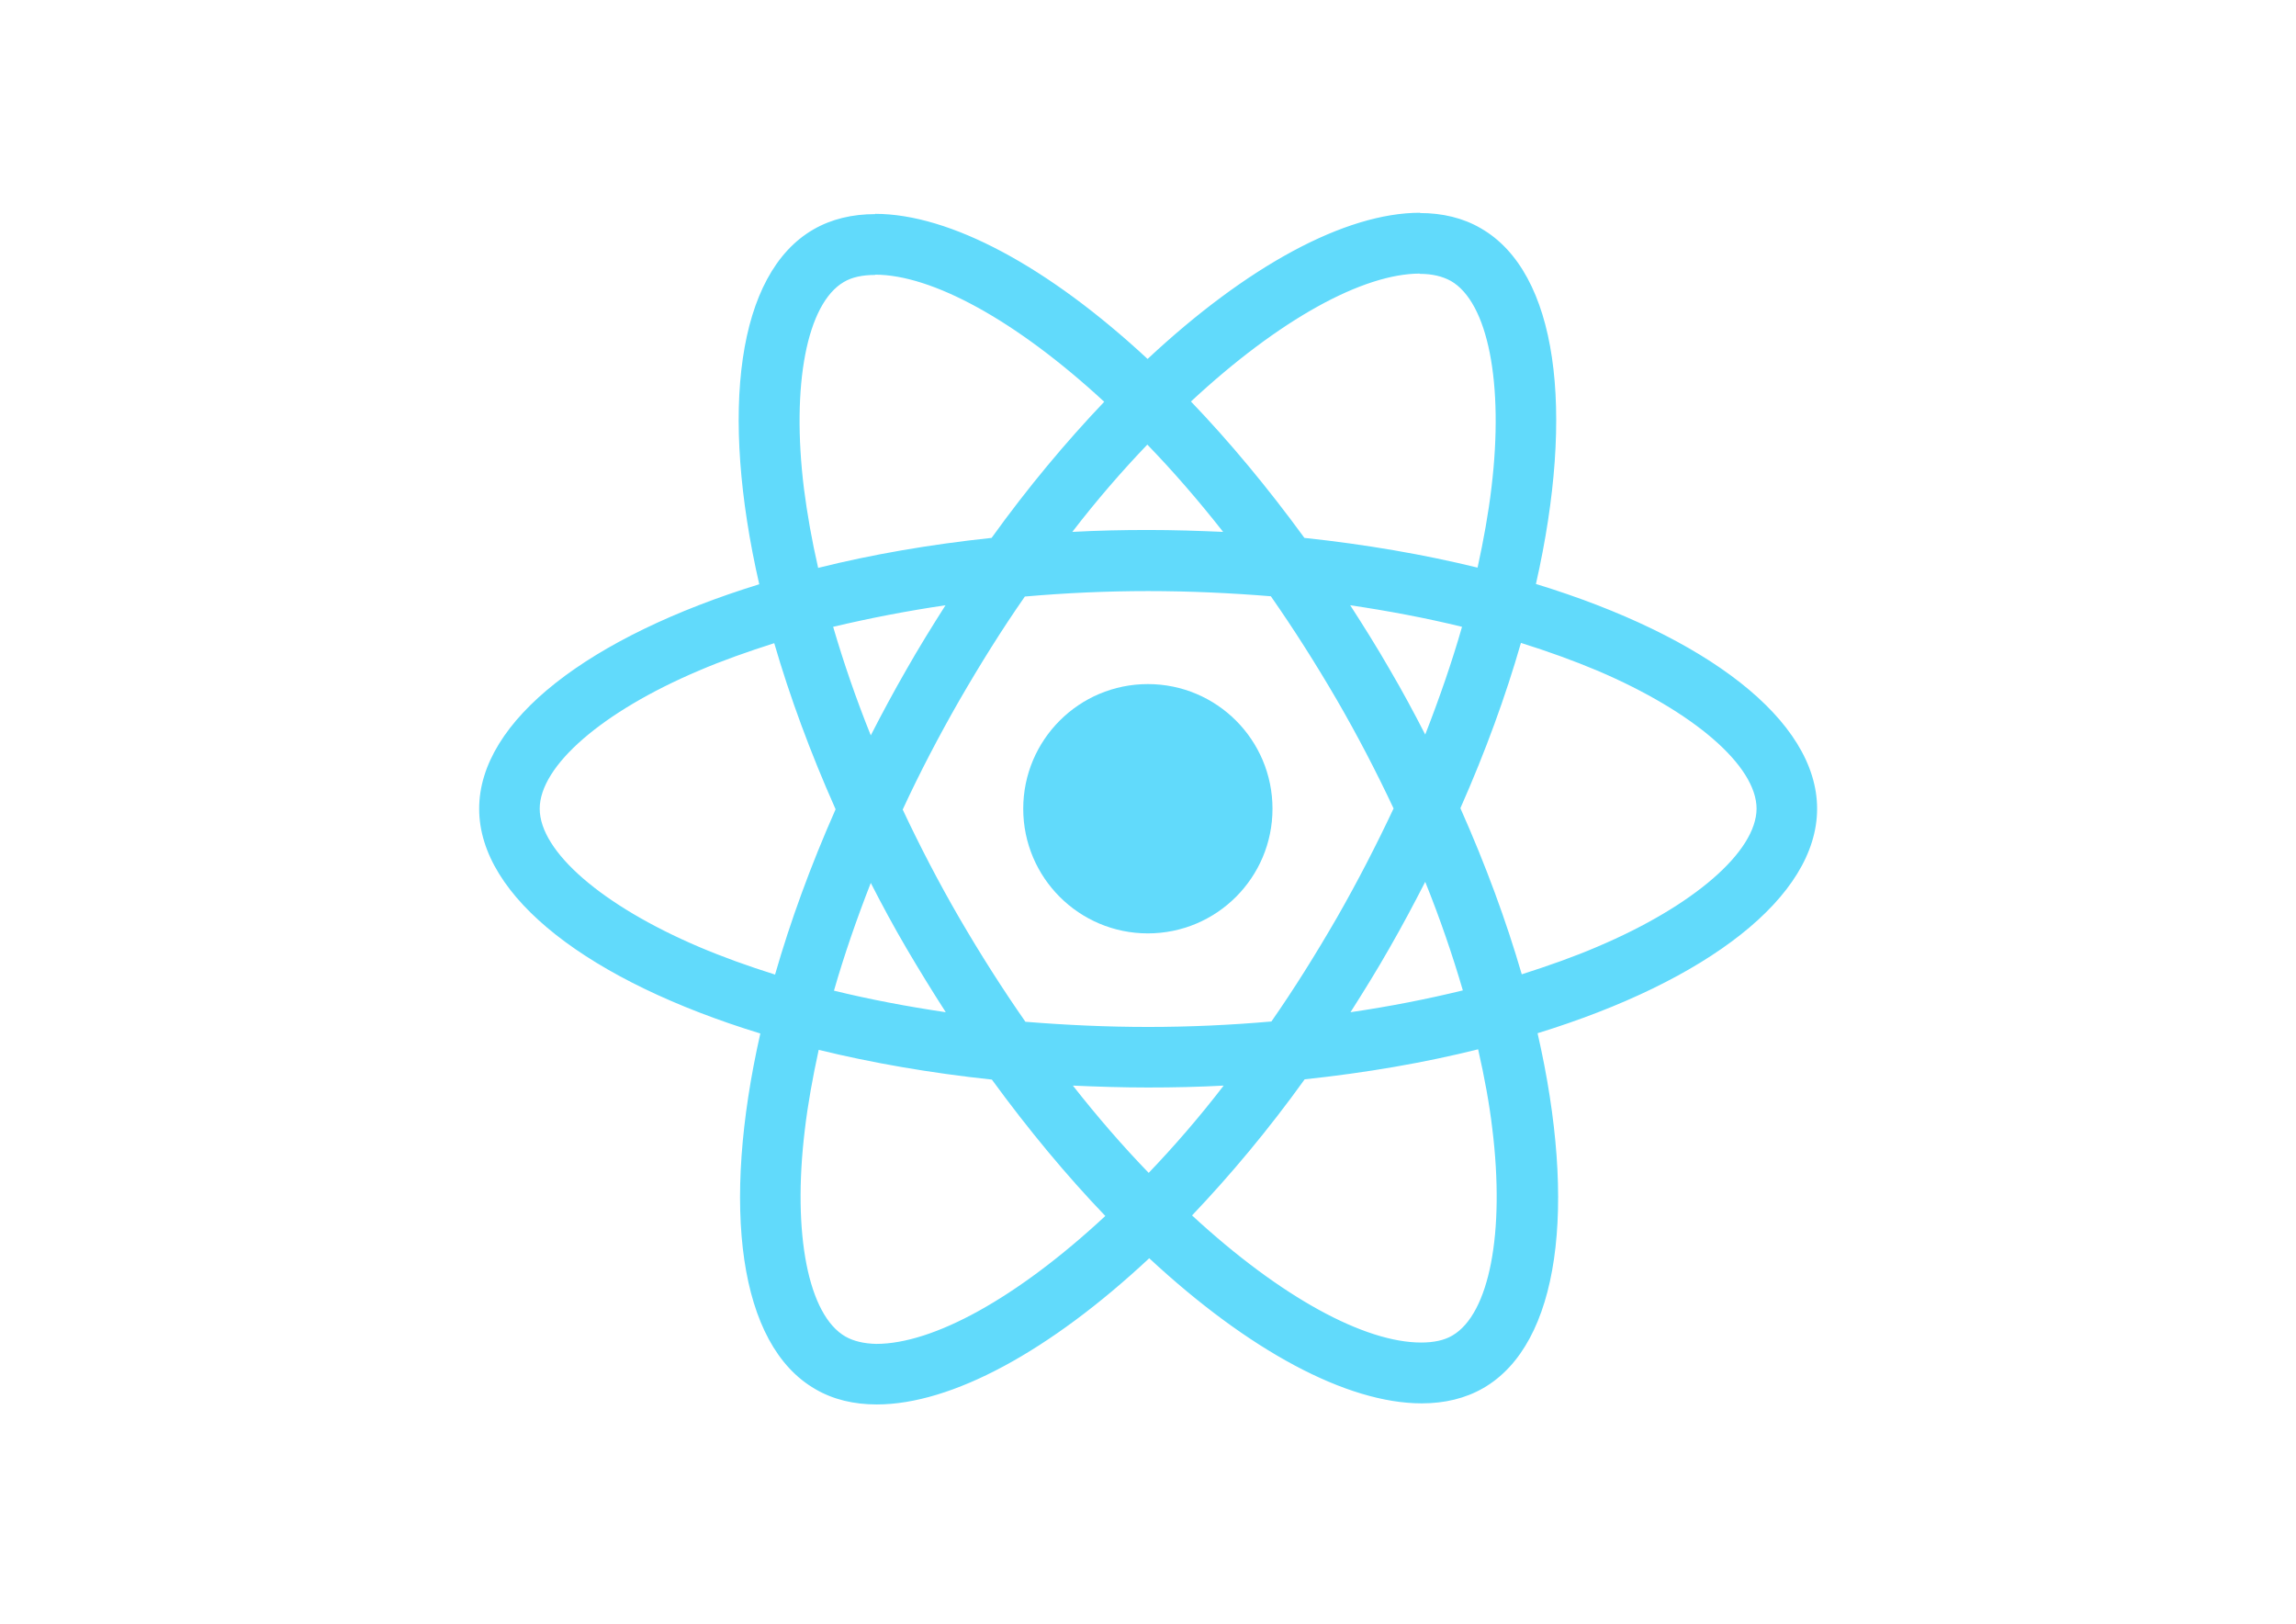
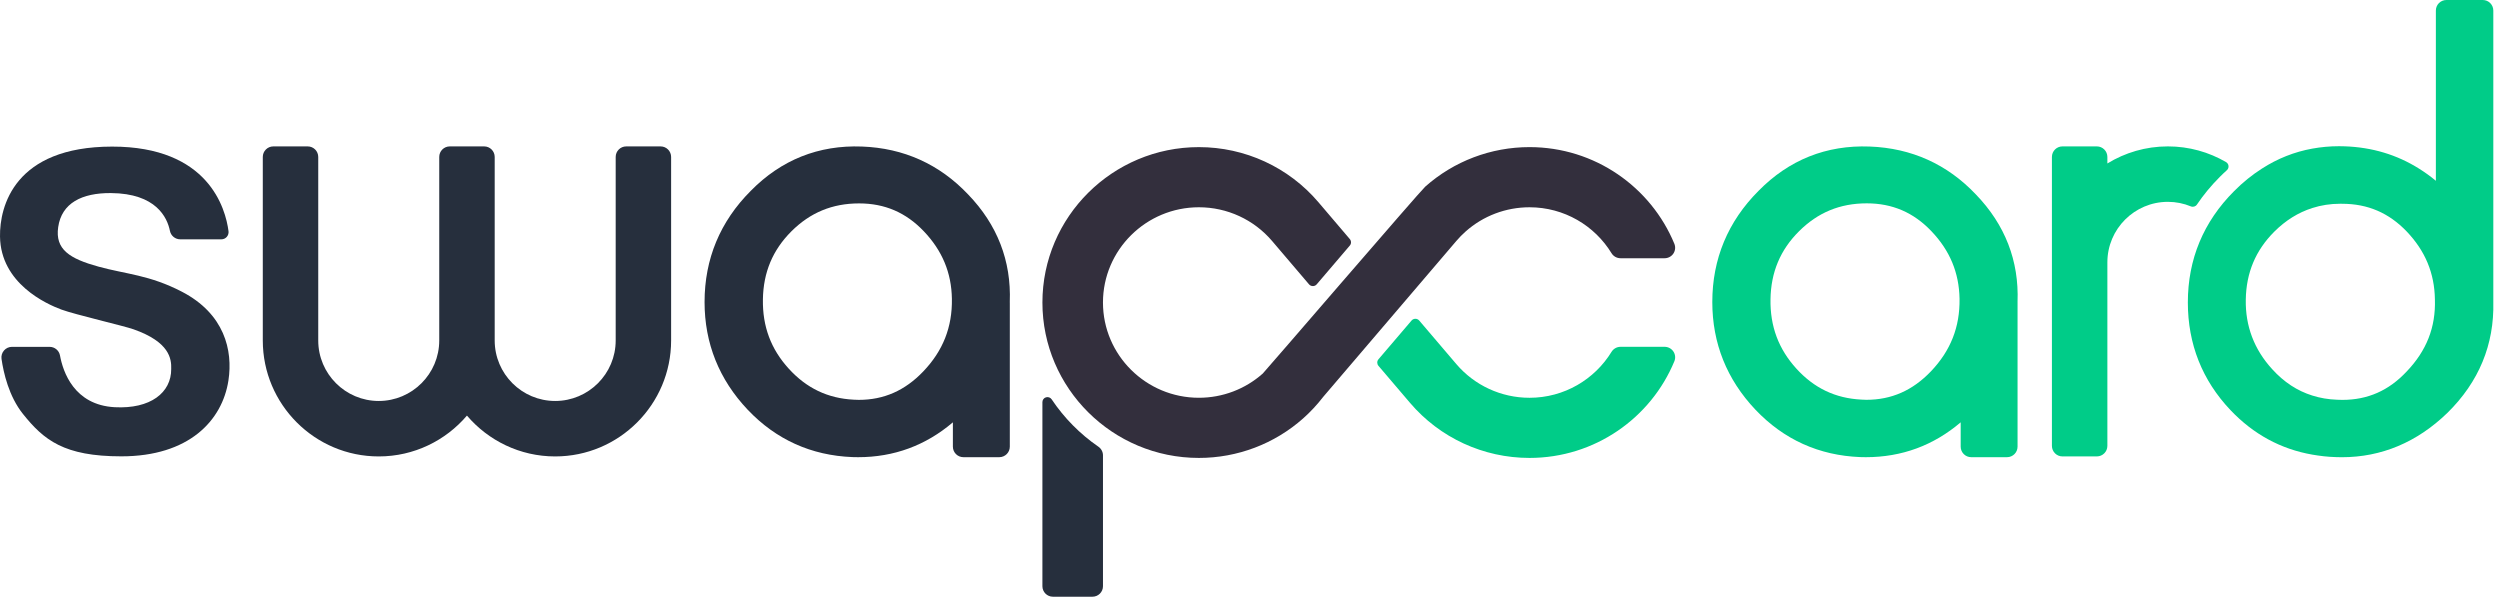
- <svg xmlns="http://www.w3.org/2000/svg" viewBox="0 0 841.9 595.3">
-   <g fill="#61DAFB">
-     <path d="M666.3 296.5c0-32.5-40.7-63.3-103.1-82.4 14.4-63.6 8-114.2-20.2-130.4-6.5-3.8-14.1-5.6-22.4-5.6v22.3c4.6 0 8.3.9 11.4 2.6 13.6 7.8 19.5 37.5 14.9 75.7-1.1 9.4-2.9 19.3-5.1 29.4-19.6-4.8-41-8.5-63.5-10.9-13.5-18.5-27.5-35.3-41.6-50 32.6-30.3 63.2-46.9 84-46.9V78c-27.5 0-63.5 19.6-99.9 53.6-36.4-33.8-72.4-53.2-99.9-53.2v22.3c20.7 0 51.4 16.5 84 46.6-14 14.7-28 31.4-41.3 49.9-22.6 2.4-44 6.1-63.6 11-2.3-10-4-19.7-5.2-29-4.7-38.2 1.1-67.9 14.6-75.8 3-1.8 6.9-2.6 11.5-2.6V78.5c-8.4 0-16 1.8-22.6 5.6-28.1 16.2-34.4 66.7-19.9 130.1-62.2 19.2-102.7 49.9-102.7 82.3 0 32.5 40.7 63.3 103.1 82.4-14.4 63.6-8 114.2 20.2 130.4 6.5 3.8 14.1 5.6 22.5 5.6 27.5 0 63.5-19.6 99.9-53.6 36.4 33.8 72.4 53.2 99.9 53.2 8.4 0 16-1.8 22.6-5.6 28.1-16.2 34.4-66.7 19.9-130.1 62-19.1 102.5-49.9 102.5-82.3zm-130.2-66.7c-3.7 12.9-8.3 26.2-13.5 39.5-4.1-8-8.4-16-13.1-24-4.6-8-9.5-15.8-14.4-23.4 14.2 2.1 27.9 4.7 41 7.9zm-45.8 106.5c-7.8 13.5-15.8 26.3-24.1 38.2-14.9 1.3-30 2-45.2 2-15.1 0-30.2-.7-45-1.9-8.3-11.9-16.4-24.6-24.2-38-7.6-13.1-14.5-26.4-20.8-39.8 6.2-13.4 13.2-26.8 20.7-39.9 7.8-13.5 15.8-26.3 24.1-38.2 14.9-1.3 30-2 45.2-2 15.1 0 30.2.7 45 1.9 8.3 11.9 16.4 24.6 24.2 38 7.6 13.1 14.5 26.4 20.8 39.8-6.3 13.4-13.2 26.8-20.7 39.9zm32.3-13c5.4 13.4 10 26.8 13.8 39.8-13.1 3.2-26.9 5.9-41.2 8 4.9-7.7 9.8-15.6 14.4-23.7 4.6-8 8.9-16.1 13-24.1zM421.2 430c-9.3-9.6-18.6-20.3-27.8-32 9 .4 18.2.7 27.5.7 9.4 0 18.7-.2 27.8-.7-9 11.7-18.3 22.4-27.5 32zm-74.4-58.9c-14.2-2.1-27.9-4.7-41-7.9 3.7-12.9 8.3-26.2 13.5-39.5 4.1 8 8.4 16 13.1 24 4.7 8 9.5 15.8 14.4 23.4zM420.7 163c9.3 9.6 18.6 20.3 27.8 32-9-.4-18.2-.7-27.5-.7-9.4 0-18.7.2-27.8.7 9-11.7 18.3-22.4 27.5-32zm-74 58.9c-4.9 7.7-9.8 15.6-14.4 23.7-4.6 8-8.9 16-13 24-5.4-13.4-10-26.8-13.8-39.8 13.1-3.1 26.9-5.8 41.2-7.9zm-90.5 125.2c-35.4-15.1-58.3-34.9-58.3-50.6 0-15.7 22.9-35.6 58.3-50.6 8.6-3.7 18-7 27.7-10.1 5.7 19.6 13.2 40 22.5 60.9-9.2 20.8-16.6 41.1-22.2 60.6-9.9-3.1-19.3-6.5-28-10.2zM310 490c-13.6-7.8-19.5-37.5-14.9-75.7 1.1-9.4 2.9-19.3 5.1-29.4 19.6 4.8 41 8.5 63.5 10.9 13.5 18.5 27.5 35.3 41.6 50-32.6 30.3-63.2 46.9-84 46.9-4.5-.1-8.3-1-11.3-2.7zm237.2-76.2c4.7 38.2-1.1 67.9-14.6 75.8-3 1.8-6.9 2.6-11.5 2.6-20.7 0-51.4-16.5-84-46.6 14-14.7 28-31.4 41.3-49.9 22.6-2.4 44-6.1 63.6-11 2.3 10.1 4.1 19.8 5.2 29.1zm38.5-66.7c-8.6 3.7-18 7-27.7 10.1-5.7-19.6-13.2-40-22.5-60.9 9.2-20.8 16.6-41.1 22.2-60.6 9.9 3.1 19.3 6.5 28.1 10.2 35.4 15.1 58.3 34.9 58.3 50.6-.1 15.7-23 35.6-58.4 50.6zM320.8 78.4z" />
-     <circle cx="420.9" cy="296.5" r="45.7" />
-     <path d="M520.5 78.1z" />
+ <svg xmlns="http://www.w3.org/2000/svg" width="280px" height="67px" viewBox="0 0 280 67" version="1.1">
+   <g id="Digital" stroke="none" stroke-width="1" fill="none" fill-rule="evenodd">
+     <g id="logo-300-FINAL" transform="translate(-10, -16)">
+       <g id="Logo" transform="translate(10, 16)">
+         <path d="M272.817,18.879 L272.817,20.25 C272.206,19.736 271.573,19.289 270.921,18.879 C268.469,17.339 265.692,16.495 262.622,16.388 C262.405,16.379 262.188,16.375 261.974,16.375 C260.945,16.375 259.943,16.471 258.976,16.645 C256.964,17.009 255.083,17.76 253.342,18.879 C252.246,19.58 251.204,20.411 250.221,21.405 C246.783,24.845 245.039,29.04 245.039,33.874 C245.039,38.535 246.648,42.595 249.818,45.937 C252.392,48.648 255.467,50.305 258.976,50.918 C259.83,51.064 260.704,51.173 261.616,51.195 C261.834,51.206 262.058,51.209 262.283,51.209 C266.722,51.209 270.705,49.54 274.114,46.238 C277.64,42.771 279.364,38.587 279.251,33.816 L279.251,18.879 L279.251,1.181 C279.251,0.529 278.723,0 278.071,0 L273.998,0 C273.346,0 272.817,0.528 272.817,1.181 L272.817,18.879 L272.817,18.879 Z M269.548,41.606 C267.545,43.746 265.193,44.787 262.341,44.787 C262.157,44.787 261.962,44.781 261.747,44.77 C260.764,44.734 259.847,44.577 258.976,44.3 C257.293,43.775 255.802,42.8 254.485,41.347 C252.467,39.141 251.475,36.521 251.528,33.566 C251.576,30.544 252.62,28.054 254.709,25.958 C255.987,24.68 257.412,23.798 258.976,23.298 C259.967,22.982 261.007,22.82 262.101,22.82 L262.307,22.822 C265.19,22.822 267.555,23.841 269.559,25.935 C271.629,28.112 272.663,30.589 272.71,33.537 C272.809,36.645 271.779,39.275 269.548,41.606 L269.548,41.606 Z" id="Shape" fill="#00CC88" />
+         <path d="M249.41,19.062 C249.544,18.942 249.613,18.765 249.594,18.585 C249.575,18.404 249.473,18.246 249.317,18.154 C247.401,17.038 245.175,16.396 242.802,16.396 C240.321,16.396 238,17.097 236.026,18.309 L236.026,17.577 C236.026,16.925 235.498,16.396 234.845,16.396 L230.995,16.396 C230.344,16.396 229.815,16.924 229.815,17.577 L229.815,29.381 L229.815,49.938 C229.815,50.589 230.343,51.119 230.995,51.119 L234.845,51.119 C235.497,51.119 236.026,50.59 236.026,49.938 L236.026,29.381 C236.026,25.645 239.066,22.606 242.802,22.606 C243.714,22.606 244.582,22.787 245.376,23.115 C245.624,23.218 245.908,23.132 246.058,22.909 C246.79,21.826 247.639,20.793 248.615,19.817 C248.871,19.558 249.138,19.307 249.41,19.062 L249.41,19.062 Z" id="Shape" fill="#00CC88" />
+         <path d="M225.965,33.818 C226.141,29.215 224.57,25.165 221.296,21.775 C218.09,18.391 214.088,16.586 209.409,16.412 C204.542,16.228 200.367,17.907 196.96,21.371 C193.527,24.808 191.778,29 191.778,33.831 C191.778,38.443 193.403,42.501 196.612,45.889 C199.789,49.233 203.734,51.015 208.348,51.194 C208.562,51.201 208.765,51.205 208.975,51.205 C212.997,51.205 216.556,49.891 219.596,47.3 L219.596,50.025 C219.596,50.676 220.124,51.205 220.776,51.205 L224.785,51.205 C225.436,51.205 225.966,50.677 225.966,50.025 L225.966,33.992 L225.966,33.818 L225.965,33.818 Z M216.262,41.593 C214.209,43.735 211.85,44.778 209.028,44.778 C208.849,44.778 208.66,44.765 208.476,44.756 C205.572,44.611 203.186,43.477 201.195,41.287 C199.197,39.092 198.245,36.546 198.296,33.516 C198.345,30.492 199.387,27.998 201.485,25.907 C203.593,23.802 206.075,22.774 209.072,22.774 C211.947,22.774 214.317,23.795 216.313,25.89 C218.389,28.061 219.415,30.538 219.469,33.46 C219.517,36.63 218.467,39.282 216.262,41.593 L216.262,41.593 Z" id="Shape" fill="#00CC88" />
+         <g id="Group" transform="translate(116.6667, 15.86667)">
+           <path d="M1.119,28.859 C0.982,28.652 0.723,28.562 0.484,28.633 C0.245,28.704 0.083,28.923 0.083,29.17 L0.083,49.791 C0.083,50.44 0.611,50.966 1.265,50.966 L5.685,50.966 C6.337,50.966 6.867,50.441 6.867,49.791 L6.867,35.133 C6.867,34.749 6.677,34.388 6.359,34.167 C4.293,32.745 2.512,30.94 1.119,28.859 L1.119,28.859 Z" id="Shape" fill="#262F3D" />
+           <path d="M63.824,12.491 C61.938,9.41 58.527,7.348 54.64,7.348 C51.993,7.348 49.452,8.31 47.481,10.062 C47.113,10.389 46.763,10.745 46.443,11.122 L31.529,28.587 C30.863,29.449 30.118,30.255 29.29,30.991 C26.075,33.848 21.926,35.421 17.609,35.421 C7.945,35.421 0.084,27.614 0.084,18.016 C0.084,8.419 7.945,0.611 17.609,0.611 C22.775,0.611 27.654,2.859 30.993,6.778 L34.513,10.911 C34.691,11.121 34.691,11.427 34.513,11.636 L30.806,15.978 C30.699,16.104 30.541,16.177 30.374,16.175 C30.208,16.175 30.05,16.104 29.942,15.976 L25.818,11.136 L25.813,11.13 C23.765,8.726 20.775,7.347 17.608,7.347 C11.685,7.347 6.866,12.132 6.866,18.015 C6.866,23.898 11.685,28.683 17.608,28.683 C20.254,28.683 22.797,27.719 24.765,25.969 C24.968,25.791 42.358,5.572 42.958,5.04 C46.173,2.183 50.322,0.61 54.639,0.61 C61.959,0.61 68.243,5.093 70.861,11.437 C71.01,11.8 70.968,12.212 70.749,12.537 C70.53,12.861 70.161,13.056 69.768,13.056 L64.834,13.056 C64.421,13.055 64.037,12.842 63.824,12.491 Z" id="Shape" fill="#332F3D" />
+           <path d="M54.64,35.421 C49.474,35.421 44.596,33.172 41.256,29.253 L41.256,29.253 L41.256,29.253 L37.718,25.102 C37.541,24.892 37.541,24.586 37.719,24.377 L41.426,20.035 C41.533,19.909 41.691,19.836 41.858,19.838 C42.024,19.838 42.182,19.909 42.288,20.037 L46.435,24.902 C48.482,27.305 51.473,28.685 54.64,28.685 C58.527,28.685 61.937,26.621 63.824,23.541 C64.038,23.191 64.422,22.976 64.834,22.976 L69.769,22.976 C70.162,22.976 70.53,23.171 70.749,23.496 C70.97,23.822 71.011,24.234 70.862,24.595 C68.243,30.938 61.96,35.421 54.64,35.421 L54.64,35.421 Z" id="Shape" fill="#00CC88" />
+         </g>
+         <path d="M113.096,33.818 C113.271,29.215 111.698,25.165 108.427,21.775 C105.216,18.388 101.214,16.584 96.535,16.412 C91.682,16.228 87.496,17.907 84.09,21.371 C80.653,24.808 78.911,29 78.911,33.831 C78.911,38.443 80.536,42.501 83.741,45.889 C86.915,49.233 90.861,51.015 95.475,51.194 C95.687,51.201 95.896,51.205 96.106,51.205 C100.123,51.205 103.683,49.891 106.723,47.3 L106.723,50.025 C106.723,50.676 107.251,51.205 107.904,51.205 L111.918,51.205 C112.569,51.205 113.099,50.677 113.099,50.025 L113.099,33.992 L113.096,33.818 L113.096,33.818 Z M96.217,22.781 C99.096,22.781 101.465,23.802 103.461,25.896 C105.533,28.069 106.566,30.544 106.612,33.467 C106.665,36.636 105.617,39.289 103.408,41.599 C101.362,43.743 98.997,44.785 96.181,44.785 C95.999,44.785 95.811,44.779 95.628,44.765 C92.719,44.62 90.335,43.482 88.343,41.294 C86.34,39.099 85.393,36.553 85.446,33.523 C85.494,30.499 86.538,28.009 88.631,25.915 C90.74,23.809 93.224,22.781 96.217,22.781 L96.217,22.781 Z" id="Shape" fill="#262F3D" />
+         <path d="M70.137,16.397 C69.486,16.397 68.957,16.925 68.957,17.577 L68.957,38.134 C68.957,41.869 65.918,44.909 62.181,44.909 C58.445,44.909 55.406,41.869 55.406,38.134 L55.406,17.577 C55.406,16.926 54.878,16.397 54.226,16.397 L50.376,16.397 C49.724,16.397 49.195,16.925 49.195,17.577 L49.195,38.134 C49.195,41.869 46.155,44.909 42.419,44.909 C38.684,44.909 35.643,41.869 35.643,38.134 L35.643,17.577 C35.643,16.926 35.115,16.397 34.462,16.397 L30.613,16.397 C29.962,16.397 29.433,16.925 29.433,17.577 L29.433,38.134 C29.433,45.295 35.258,51.12 42.418,51.12 C46.371,51.12 49.915,49.343 52.298,46.547 C54.683,49.343 58.227,51.12 62.18,51.12 C69.34,51.12 75.165,45.295 75.165,38.134 L75.165,17.577 C75.165,16.926 74.637,16.397 73.984,16.397 L70.137,16.397 L70.137,16.397 Z" id="Shape" fill="#262F3D" />
+         <path d="M20.369,32.67 C16.733,30.786 14.145,30.717 11.051,29.868 C7.787,28.972 6.158,27.934 6.517,25.437 C6.903,22.744 9.168,21.602 12.418,21.624 C17.492,21.659 18.732,24.372 19.032,25.857 C19.142,26.408 19.625,26.804 20.186,26.804 L24.793,26.805 C25.025,26.805 25.247,26.705 25.401,26.53 C25.554,26.355 25.624,26.122 25.594,25.891 C25.262,23.354 23.362,16.41 12.551,16.419 C1.595,16.429 -0.046,23.139 0.001,26.487 C0.073,31.765 5.227,34.058 6.871,34.669 C8.415,35.238 13.815,36.479 14.966,36.885 C19,38.308 19.212,40.19 19.175,41.322 C19.196,43.978 16.849,45.822 12.845,45.607 C8.286,45.361 7.051,41.626 6.72,39.816 C6.618,39.256 6.13,38.849 5.562,38.848 L1.34,38.846 C0.999,38.846 0.673,38.995 0.449,39.253 C0.224,39.512 0.121,39.856 0.17,40.195 C0.396,41.764 0.994,44.389 2.567,46.357 C4.913,49.29 7.168,51.11 13.591,51.11 C21.151,51.11 24.892,47.119 25.585,42.61 C26.104,39.22 25.127,35.136 20.369,32.67 L20.369,32.67 Z" id="Shape" fill="#262F3D" />
+       </g>
+     </g>
  </g>
</svg>
